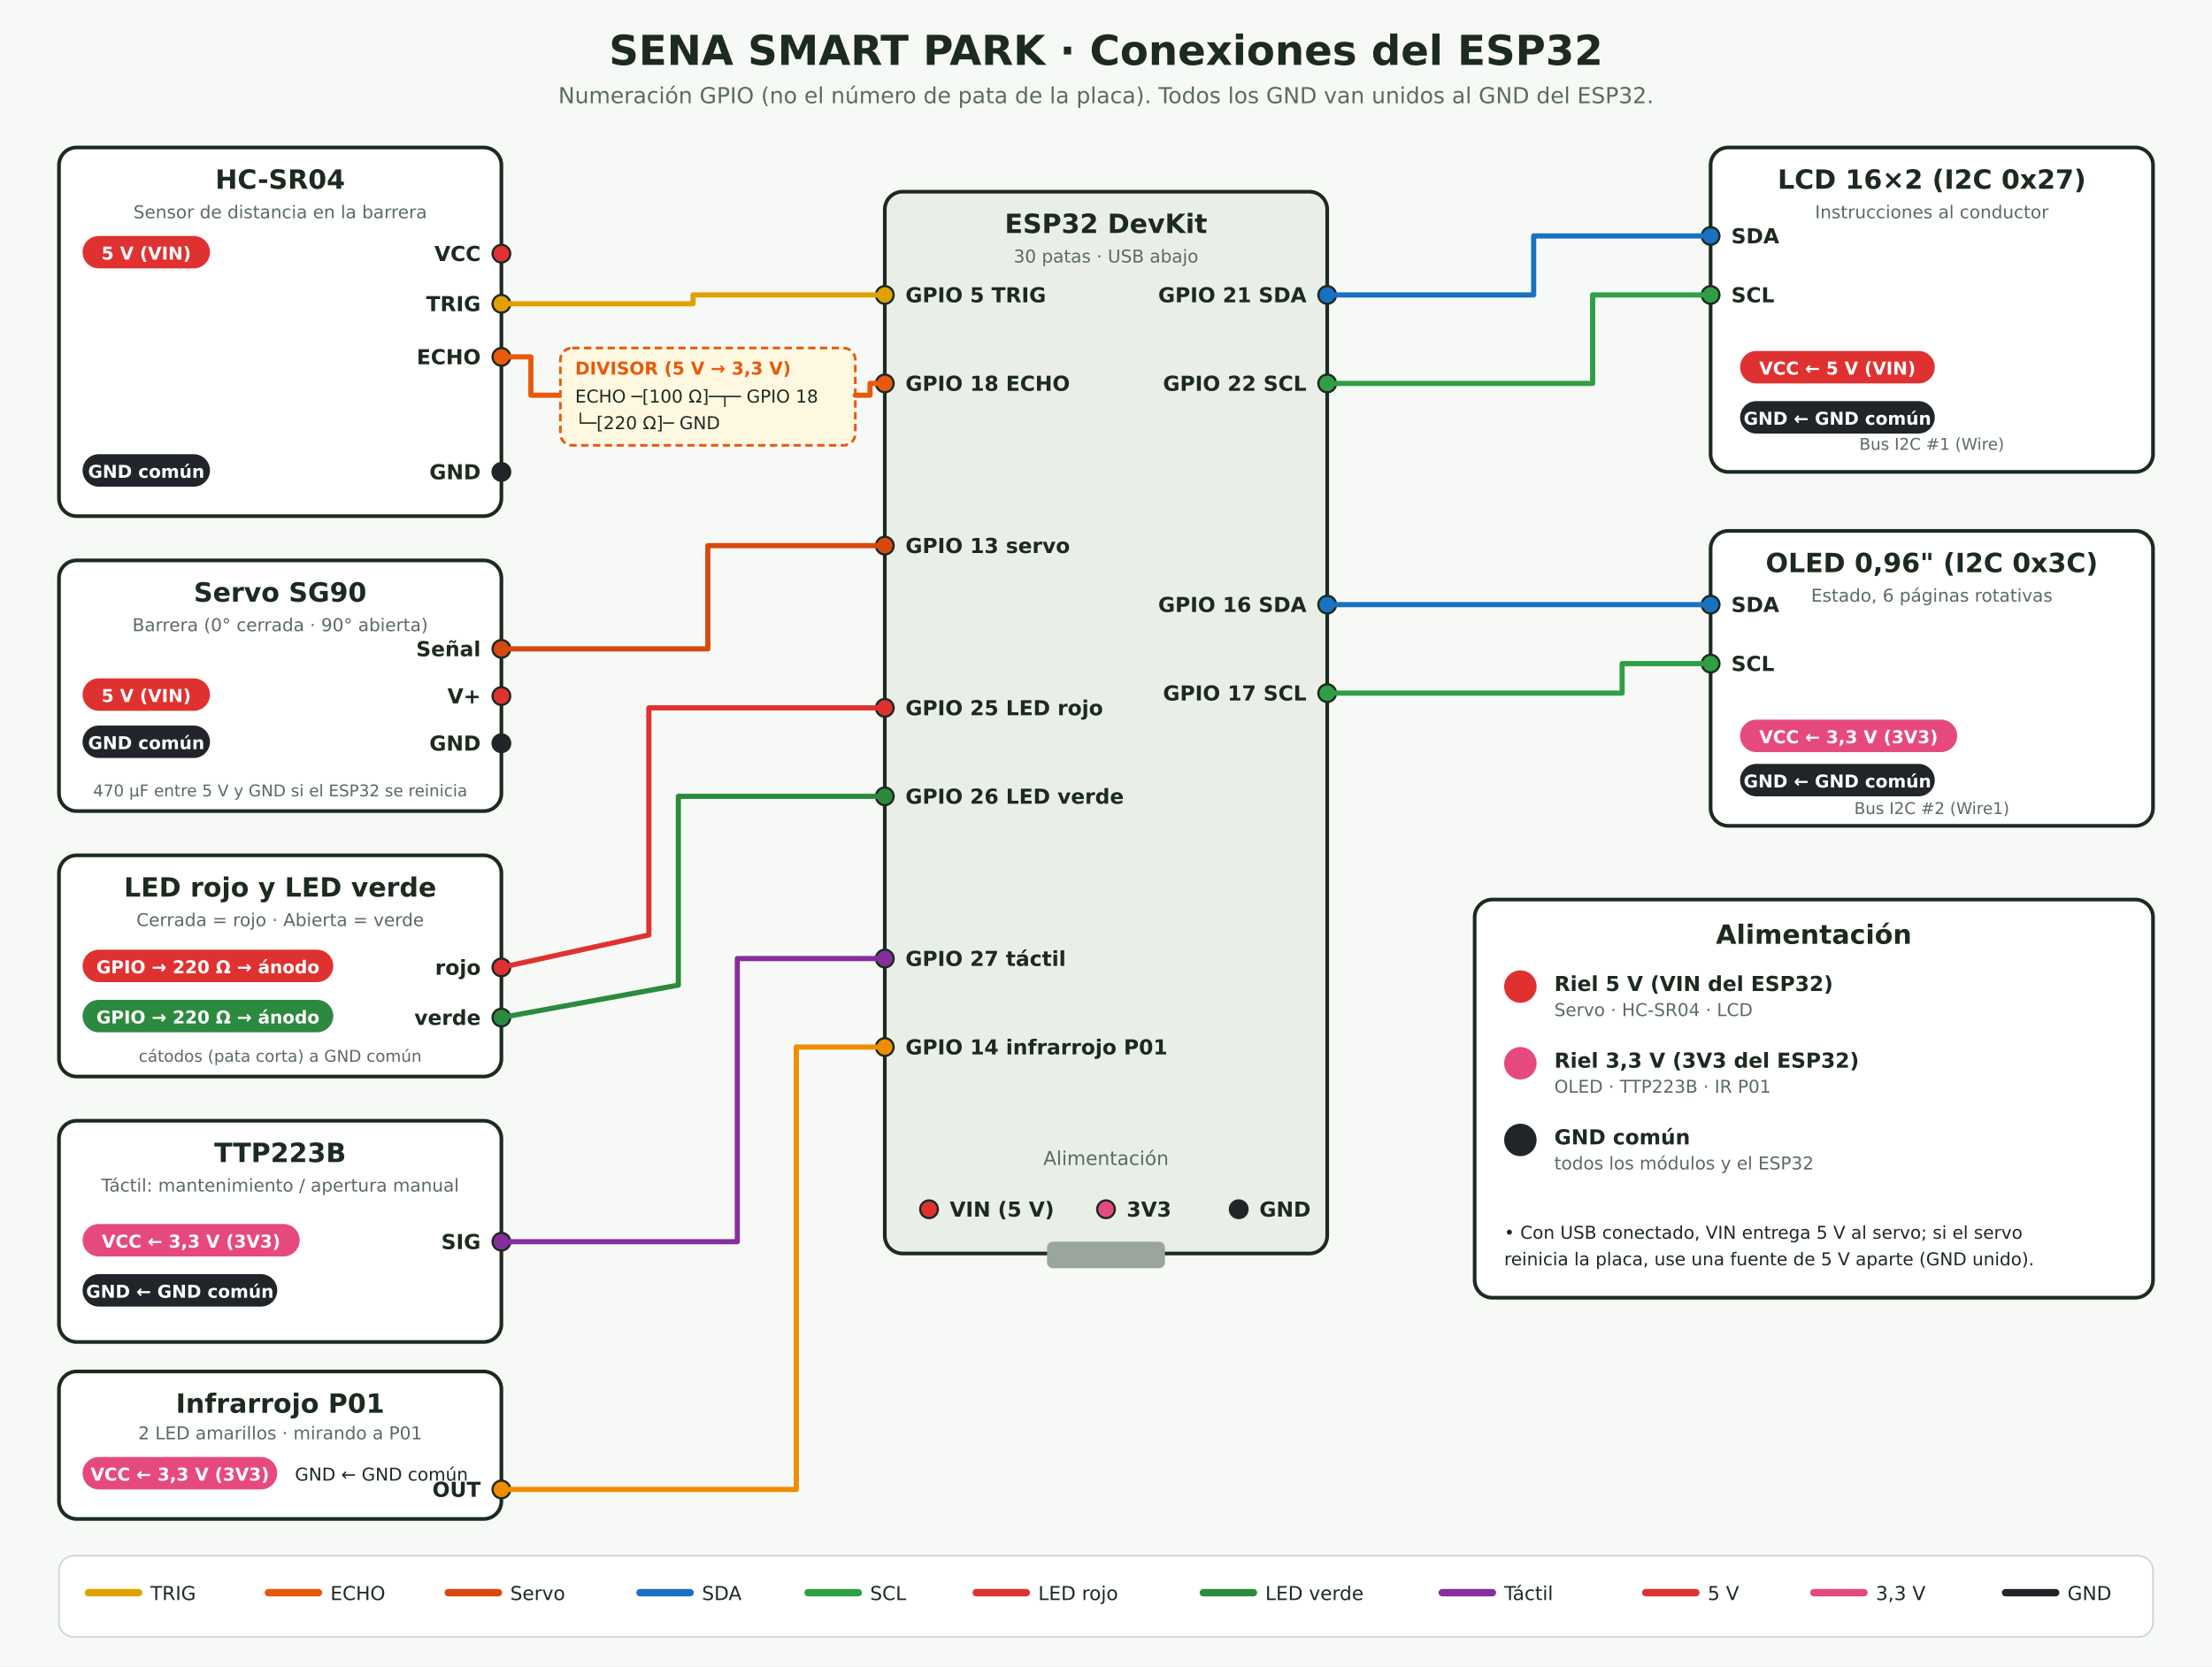
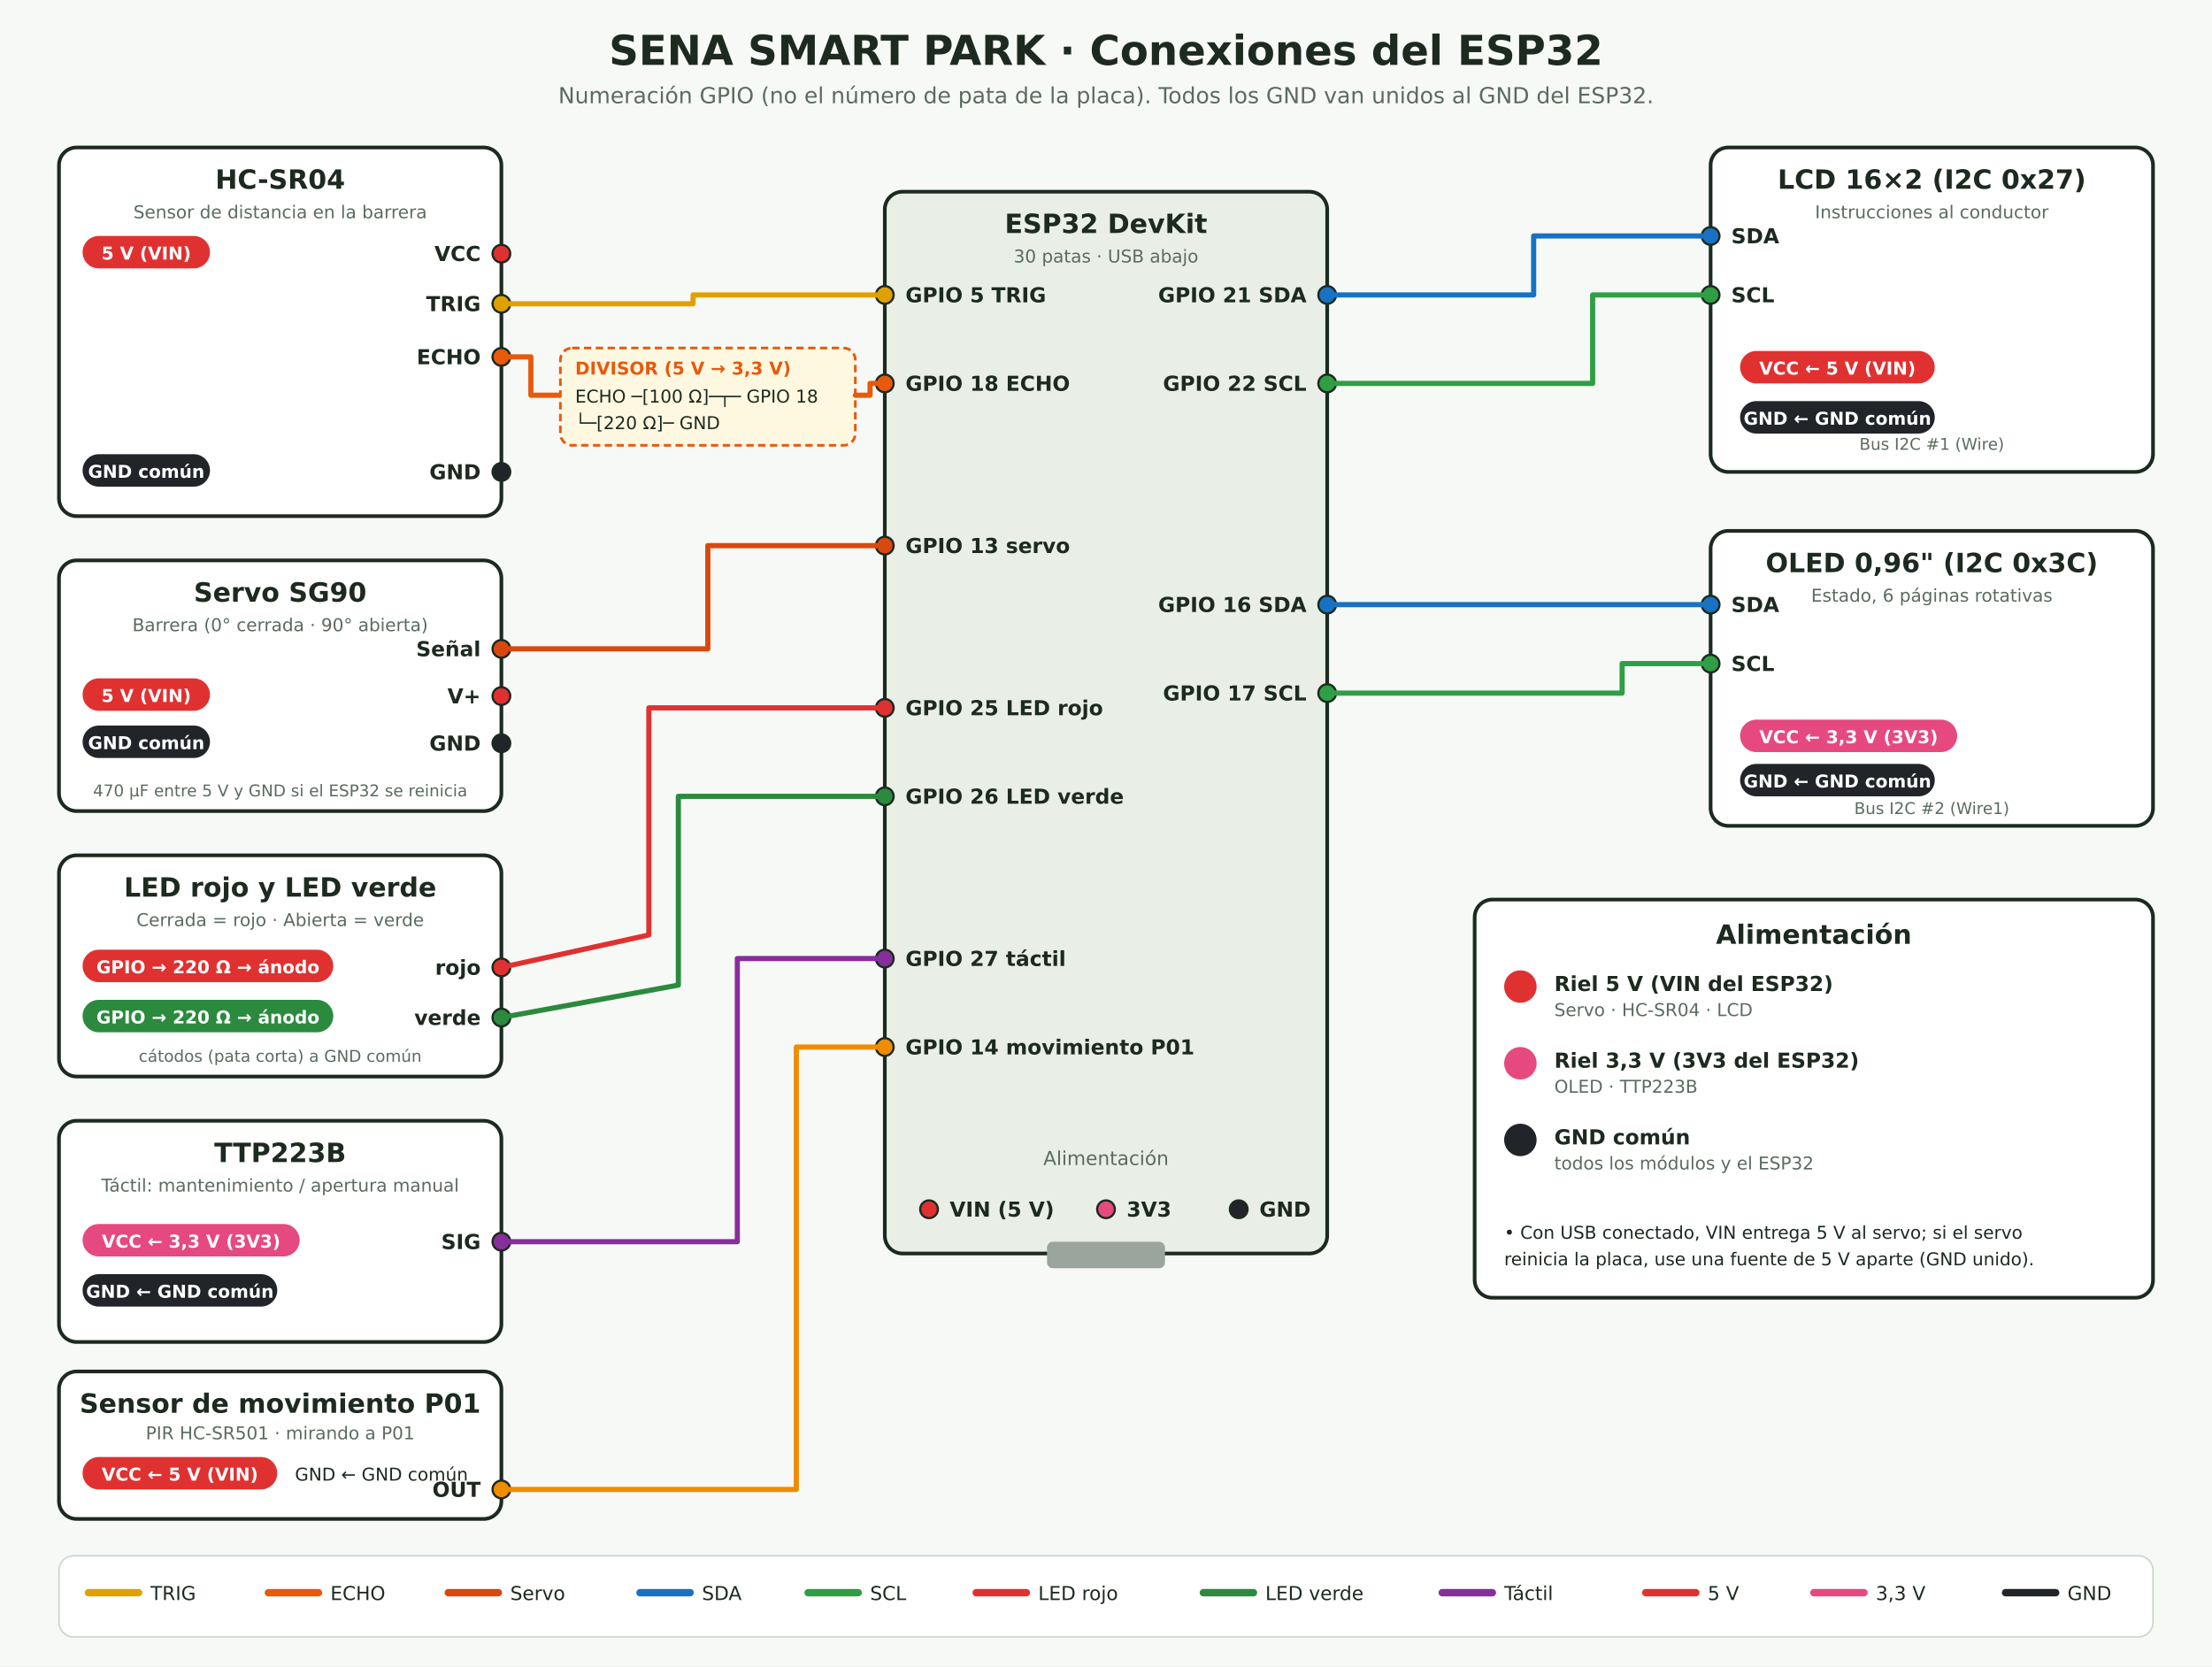
<svg xmlns="http://www.w3.org/2000/svg" viewBox="0 0 1500 1130" width="1500" height="1130" font-family="DejaVu Sans, Arial, sans-serif">
  <rect width="1500" height="1130" fill="#f7f9f6" />
  <text x="750" y="44" text-anchor="middle" font-size="28" font-weight="700" fill="#1c2a20">SENA SMART PARK · Conexiones del ESP32</text>
  <text x="750" y="70" text-anchor="middle" font-size="15" fill="#5a6b5f">Numeración GPIO (no el número de pata de la placa). Todos los GND van unidos al GND del ESP32.</text>
  <rect x="600" y="130" width="300" height="720" rx="12" fill="#e9efe7" stroke="#1c2a20" stroke-width="2.5" />
  <text x="750.0" y="158" text-anchor="middle" font-size="18" font-weight="700" fill="#1c2a20">ESP32 DevKit</text>
  <text x="750.0" y="178" text-anchor="middle" font-size="12" fill="#5a6b5f">30 patas · USB abajo</text>
  <rect x="710.0" y="842" width="80" height="18" rx="4" fill="#9aa59d" />
  <circle cx="600" cy="200" r="6" fill="#e0a100" stroke="#1c2a20" stroke-width="1.5" />
  <text x="614" y="205" text-anchor="start" font-size="14" font-weight="600" fill="#1c2a20">GPIO 5  TRIG</text>
  <circle cx="600" cy="260" r="6" fill="#e8590c" stroke="#1c2a20" stroke-width="1.5" />
  <text x="614" y="265" text-anchor="start" font-size="14" font-weight="600" fill="#1c2a20">GPIO 18  ECHO</text>
  <circle cx="600" cy="370" r="6" fill="#d9480f" stroke="#1c2a20" stroke-width="1.5" />
  <text x="614" y="375" text-anchor="start" font-size="14" font-weight="600" fill="#1c2a20">GPIO 13  servo</text>
  <circle cx="600" cy="480" r="6" fill="#e03131" stroke="#1c2a20" stroke-width="1.5" />
  <text x="614" y="485" text-anchor="start" font-size="14" font-weight="600" fill="#1c2a20">GPIO 25  LED rojo</text>
  <circle cx="600" cy="540" r="6" fill="#2b8a3e" stroke="#1c2a20" stroke-width="1.5" />
  <text x="614" y="545" text-anchor="start" font-size="14" font-weight="600" fill="#1c2a20">GPIO 26  LED verde</text>
  <circle cx="600" cy="650" r="6" fill="#862e9c" stroke="#1c2a20" stroke-width="1.5" />
  <text x="614" y="655" text-anchor="start" font-size="14" font-weight="600" fill="#1c2a20">GPIO 27  táctil</text>
  <circle cx="600" cy="710" r="6" fill="#f08c00" stroke="#1c2a20" stroke-width="1.5" />
-   <text x="614" y="715" text-anchor="start" font-size="14" font-weight="600" fill="#1c2a20">GPIO 14  infrarrojo P01</text>
+   <text x="614" y="715" text-anchor="start" font-size="14" font-weight="600" fill="#1c2a20">GPIO 14  movimiento P01</text>
  <circle cx="900" cy="200" r="6" fill="#1971c2" stroke="#1c2a20" stroke-width="1.5" />
  <text x="886" y="205" text-anchor="end" font-size="14" font-weight="600" fill="#1c2a20">GPIO 21  SDA</text>
  <circle cx="900" cy="260" r="6" fill="#2f9e44" stroke="#1c2a20" stroke-width="1.5" />
  <text x="886" y="265" text-anchor="end" font-size="14" font-weight="600" fill="#1c2a20">GPIO 22  SCL</text>
  <circle cx="900" cy="410" r="6" fill="#1971c2" stroke="#1c2a20" stroke-width="1.5" />
  <text x="886" y="415" text-anchor="end" font-size="14" font-weight="600" fill="#1c2a20">GPIO 16  SDA</text>
  <circle cx="900" cy="470" r="6" fill="#2f9e44" stroke="#1c2a20" stroke-width="1.5" />
  <text x="886" y="475" text-anchor="end" font-size="14" font-weight="600" fill="#1c2a20">GPIO 17  SCL</text>
  <text x="750.0" y="790" text-anchor="middle" font-size="13" fill="#5a6b5f">Alimentación</text>
  <circle cx="630" cy="820" r="6" fill="#e03131" stroke="#1c2a20" stroke-width="1.5" />
  <text x="644" y="825" text-anchor="start" font-size="14" font-weight="600" fill="#1c2a20">VIN (5 V)</text>
  <circle cx="750" cy="820" r="6" fill="#e64980" stroke="#1c2a20" stroke-width="1.5" />
  <text x="764" y="825" text-anchor="start" font-size="14" font-weight="600" fill="#1c2a20">3V3</text>
  <circle cx="840" cy="820" r="6" fill="#212529" stroke="#1c2a20" stroke-width="1.5" />
  <text x="854" y="825" text-anchor="start" font-size="14" font-weight="600" fill="#1c2a20">GND</text>
  <rect x="40" y="100" width="300" height="250" rx="12" fill="#fff" stroke="#1c2a20" stroke-width="2.5" />
  <text x="190.0" y="128" text-anchor="middle" font-size="18" font-weight="700" fill="#1c2a20">HC-SR04</text>
  <text x="190.0" y="148" text-anchor="middle" font-size="12" fill="#5a6b5f">Sensor de distancia en la barrera</text>
  <circle cx="340" cy="172" r="6" fill="#e03131" stroke="#1c2a20" stroke-width="1.5" />
  <text x="326" y="177" text-anchor="end" font-size="14" font-weight="600" fill="#1c2a20">VCC</text>
  <circle cx="340" cy="206" r="6" fill="#e0a100" stroke="#1c2a20" stroke-width="1.5" />
  <text x="326" y="211" text-anchor="end" font-size="14" font-weight="600" fill="#1c2a20">TRIG</text>
  <circle cx="340" cy="242" r="6" fill="#e8590c" stroke="#1c2a20" stroke-width="1.5" />
  <text x="326" y="247" text-anchor="end" font-size="14" font-weight="600" fill="#1c2a20">ECHO</text>
  <circle cx="340" cy="320" r="6" fill="#212529" stroke="#1c2a20" stroke-width="1.5" />
  <text x="326" y="325" text-anchor="end" font-size="14" font-weight="600" fill="#1c2a20">GND</text>
  <rect x="56" y="160" width="86.4" height="22" rx="11" fill="#e03131" />
  <text x="99.2" y="176" text-anchor="middle" font-size="12" font-weight="700" fill="#fff">5 V (VIN)</text>
  <rect x="56" y="308" width="86.4" height="22" rx="11" fill="#212529" />
  <text x="99.2" y="324" text-anchor="middle" font-size="12" font-weight="700" fill="#fff">GND común</text>
  <path d="M340,206 L470,206 L470,200 L600,200" fill="none" stroke="#e0a100" stroke-width="3.5" stroke-linejoin="round" stroke-linecap="round" />
  <path d="M340,242 L360,242 L360,268 L380,268" fill="none" stroke="#e8590c" stroke-width="3.5" stroke-linejoin="round" stroke-linecap="round" />
  <rect x="380" y="236" width="200" height="66" rx="8" fill="#fff8e1" stroke="#e8590c" stroke-width="1.8" stroke-dasharray="5 3" />
  <text x="390" y="254" font-size="12" font-weight="700" fill="#e8590c">DIVISOR (5 V → 3,3 V)</text>
  <text x="390" y="273" font-size="12" fill="#1c2a20">ECHO ─[100 Ω]─┬─ GPIO 18</text>
  <text x="390" y="291" font-size="12" fill="#1c2a20">                    └─[220 Ω]─ GND</text>
  <path d="M580,268 L590,268 L590,260 L600,260" fill="none" stroke="#e8590c" stroke-width="3.5" stroke-linejoin="round" stroke-linecap="round" />
  <rect x="40" y="380" width="300" height="170" rx="12" fill="#fff" stroke="#1c2a20" stroke-width="2.5" />
  <text x="190.0" y="408" text-anchor="middle" font-size="18" font-weight="700" fill="#1c2a20">Servo SG90</text>
  <text x="190.0" y="428" text-anchor="middle" font-size="12" fill="#5a6b5f">Barrera (0° cerrada · 90° abierta)</text>
  <circle cx="340" cy="440" r="6" fill="#d9480f" stroke="#1c2a20" stroke-width="1.5" />
  <text x="326" y="445" text-anchor="end" font-size="14" font-weight="600" fill="#1c2a20">Señal</text>
  <circle cx="340" cy="472" r="6" fill="#e03131" stroke="#1c2a20" stroke-width="1.5" />
  <text x="326" y="477" text-anchor="end" font-size="14" font-weight="600" fill="#1c2a20">V+</text>
  <circle cx="340" cy="504" r="6" fill="#212529" stroke="#1c2a20" stroke-width="1.5" />
  <text x="326" y="509" text-anchor="end" font-size="14" font-weight="600" fill="#1c2a20">GND</text>
  <rect x="56" y="460" width="86.4" height="22" rx="11" fill="#e03131" />
  <text x="99.2" y="476" text-anchor="middle" font-size="12" font-weight="700" fill="#fff">5 V (VIN)</text>
  <rect x="56" y="492" width="86.4" height="22" rx="11" fill="#212529" />
  <text x="99.2" y="508" text-anchor="middle" font-size="12" font-weight="700" fill="#fff">GND común</text>
  <text x="190" y="540" font-size="11" fill="#5a6b5f" text-anchor="middle">470 µF entre 5 V y GND si el ESP32 se reinicia</text>
  <path d="M340,440 L480,440 L480,370 L600,370" fill="none" stroke="#d9480f" stroke-width="3.5" stroke-linejoin="round" stroke-linecap="round" />
  <rect x="40" y="580" width="300" height="150" rx="12" fill="#fff" stroke="#1c2a20" stroke-width="2.5" />
  <text x="190.0" y="608" text-anchor="middle" font-size="18" font-weight="700" fill="#1c2a20">LED rojo y LED verde</text>
  <text x="190.0" y="628" text-anchor="middle" font-size="12" fill="#5a6b5f">Cerrada = rojo · Abierta = verde</text>
  <circle cx="340" cy="656" r="6" fill="#e03131" stroke="#1c2a20" stroke-width="1.5" />
  <text x="326" y="661" text-anchor="end" font-size="14" font-weight="600" fill="#1c2a20">rojo</text>
  <circle cx="340" cy="690" r="6" fill="#2b8a3e" stroke="#1c2a20" stroke-width="1.5" />
  <text x="326" y="695" text-anchor="end" font-size="14" font-weight="600" fill="#1c2a20">verde</text>
  <path d="M340,656 L440,634 L440,480 L600,480" fill="none" stroke="#e03131" stroke-width="3.5" stroke-linejoin="round" stroke-linecap="round" />
  <path d="M340,690 L460,668 L460,540 L600,540" fill="none" stroke="#2b8a3e" stroke-width="3.5" stroke-linejoin="round" stroke-linecap="round" />
  <rect x="56" y="644" width="170.0" height="22" rx="11" fill="#e03131" />
  <text x="141.0" y="660" text-anchor="middle" font-size="12" font-weight="700" fill="#fff">GPIO → 220 Ω → ánodo</text>
  <rect x="56" y="678" width="170.0" height="22" rx="11" fill="#2b8a3e" />
  <text x="141.0" y="694" text-anchor="middle" font-size="12" font-weight="700" fill="#fff">GPIO → 220 Ω → ánodo</text>
  <text x="190" y="720" font-size="11" fill="#5a6b5f" text-anchor="middle">cátodos (pata corta) a GND común</text>
  <rect x="40" y="760" width="300" height="150" rx="12" fill="#fff" stroke="#1c2a20" stroke-width="2.5" />
  <text x="190.0" y="788" text-anchor="middle" font-size="18" font-weight="700" fill="#1c2a20">TTP223B</text>
  <text x="190.0" y="808" text-anchor="middle" font-size="12" fill="#5a6b5f">Táctil: mantenimiento / apertura manual</text>
  <circle cx="340" cy="842" r="6" fill="#862e9c" stroke="#1c2a20" stroke-width="1.5" />
  <text x="326" y="847" text-anchor="end" font-size="14" font-weight="600" fill="#1c2a20">SIG</text>
  <path d="M340,842 L500,842 L500,650 L600,650" fill="none" stroke="#862e9c" stroke-width="3.5" stroke-linejoin="round" stroke-linecap="round" />
  <rect x="56" y="830" width="147.2" height="22" rx="11" fill="#e64980" />
  <text x="129.6" y="846" text-anchor="middle" font-size="12" font-weight="700" fill="#fff">VCC ← 3,3 V (3V3)</text>
  <rect x="56" y="864" width="132.0" height="22" rx="11" fill="#212529" />
  <text x="122.0" y="880" text-anchor="middle" font-size="12" font-weight="700" fill="#fff">GND ← GND común</text>
  <rect x="1160" y="100" width="300" height="220" rx="12" fill="#fff" stroke="#1c2a20" stroke-width="2.5" />
  <text x="1310.0" y="128" text-anchor="middle" font-size="18" font-weight="700" fill="#1c2a20">LCD 16×2 (I2C 0x27)</text>
  <text x="1310.0" y="148" text-anchor="middle" font-size="12" fill="#5a6b5f">Instrucciones al conductor</text>
  <circle cx="1160" cy="160" r="6" fill="#1971c2" stroke="#1c2a20" stroke-width="1.5" />
  <text x="1174" y="165" text-anchor="start" font-size="14" font-weight="600" fill="#1c2a20">SDA</text>
  <circle cx="1160" cy="200" r="6" fill="#2f9e44" stroke="#1c2a20" stroke-width="1.5" />
  <text x="1174" y="205" text-anchor="start" font-size="14" font-weight="600" fill="#1c2a20">SCL</text>
  <path d="M900,200 L1040,200 L1040,160 L1160,160" fill="none" stroke="#1971c2" stroke-width="3.5" stroke-linejoin="round" stroke-linecap="round" />
  <path d="M900,260 L1080,260 L1080,200 L1160,200" fill="none" stroke="#2f9e44" stroke-width="3.5" stroke-linejoin="round" stroke-linecap="round" />
  <rect x="1180" y="238" width="132.0" height="22" rx="11" fill="#e03131" />
  <text x="1246.0" y="254" text-anchor="middle" font-size="12" font-weight="700" fill="#fff">VCC ← 5 V (VIN)</text>
  <rect x="1180" y="272" width="132.0" height="22" rx="11" fill="#212529" />
  <text x="1246.0" y="288" text-anchor="middle" font-size="12" font-weight="700" fill="#fff">GND ← GND común</text>
  <text x="1310" y="305" font-size="11" fill="#5a6b5f" text-anchor="middle">Bus I2C #1 (Wire)</text>
  <rect x="1160" y="360" width="300" height="200" rx="12" fill="#fff" stroke="#1c2a20" stroke-width="2.5" />
  <text x="1310.0" y="388" text-anchor="middle" font-size="18" font-weight="700" fill="#1c2a20">OLED 0,96" (I2C 0x3C)</text>
  <text x="1310.0" y="408" text-anchor="middle" font-size="12" fill="#5a6b5f">Estado, 6 páginas rotativas</text>
  <circle cx="1160" cy="410" r="6" fill="#1971c2" stroke="#1c2a20" stroke-width="1.5" />
  <text x="1174" y="415" text-anchor="start" font-size="14" font-weight="600" fill="#1c2a20">SDA</text>
  <circle cx="1160" cy="450" r="6" fill="#2f9e44" stroke="#1c2a20" stroke-width="1.5" />
  <text x="1174" y="455" text-anchor="start" font-size="14" font-weight="600" fill="#1c2a20">SCL</text>
  <path d="M900,410 L1160,410" fill="none" stroke="#1971c2" stroke-width="3.5" stroke-linejoin="round" stroke-linecap="round" />
  <path d="M900,470 L1100,470 L1100,450 L1160,450" fill="none" stroke="#2f9e44" stroke-width="3.5" stroke-linejoin="round" stroke-linecap="round" />
  <rect x="1180" y="488" width="147.2" height="22" rx="11" fill="#e64980" />
  <text x="1253.6" y="504" text-anchor="middle" font-size="12" font-weight="700" fill="#fff">VCC ← 3,3 V (3V3)</text>
  <rect x="1180" y="518" width="132.0" height="22" rx="11" fill="#212529" />
  <text x="1246.0" y="534" text-anchor="middle" font-size="12" font-weight="700" fill="#fff">GND ← GND común</text>
  <text x="1310" y="552" font-size="11" fill="#5a6b5f" text-anchor="middle">Bus I2C #2 (Wire1)</text>
  <rect x="1000" y="610" width="460" height="270" rx="12" fill="#fff" stroke="#1c2a20" stroke-width="2.5" />
  <text x="1230" y="640" text-anchor="middle" font-size="18" font-weight="700" fill="#1c2a20">Alimentación</text>
  <rect x="1020" y="658" width="22" height="22" rx="11" fill="#e03131" />
  <text x="1054" y="672" font-size="14" font-weight="700" fill="#1c2a20">Riel 5 V (VIN del ESP32)</text>
  <text x="1054" y="689" font-size="12" fill="#5a6b5f">Servo · HC-SR04 · LCD</text>
  <rect x="1020" y="710" width="22" height="22" rx="11" fill="#e64980" />
  <text x="1054" y="724" font-size="14" font-weight="700" fill="#1c2a20">Riel 3,3 V (3V3 del ESP32)</text>
-   <text x="1054" y="741" font-size="12" fill="#5a6b5f">OLED · TTP223B · IR P01</text>
+   <text x="1054" y="741" font-size="12" fill="#5a6b5f">OLED · TTP223B</text>
  <rect x="1020" y="762" width="22" height="22" rx="11" fill="#212529" />
  <text x="1054" y="776" font-size="14" font-weight="700" fill="#1c2a20">GND común</text>
  <text x="1054" y="793" font-size="12" fill="#5a6b5f">todos los módulos y el ESP32</text>
  <text x="1020" y="840" font-size="12" fill="#1c2a20">• Con USB conectado, VIN entrega 5 V al servo; si el servo</text>
  <text x="1020" y="858" font-size="12" fill="#1c2a20">  reinicia la placa, use una fuente de 5 V aparte (GND unido).</text>
  <rect x="40" y="930" width="300" height="100" rx="12" fill="#fff" stroke="#1c2a20" stroke-width="2.5" />
-   <text x="190" y="958" text-anchor="middle" font-size="18" font-weight="700" fill="#1c2a20">Infrarrojo P01</text>
-   <text x="190" y="976" text-anchor="middle" font-size="12" fill="#5a6b5f">2 LED amarillos · mirando a P01</text>
-   <rect x="56" y="988" width="132" height="22" rx="11" fill="#e64980" />
-   <text x="122" y="1004" text-anchor="middle" font-size="12" font-weight="700" fill="#fff">VCC ← 3,3 V (3V3)</text>
+   <text x="190" y="958" text-anchor="middle" font-size="18" font-weight="700" fill="#1c2a20">Sensor de movimiento P01</text>
+   <text x="190" y="976" text-anchor="middle" font-size="12" fill="#5a6b5f">PIR HC-SR501 · mirando a P01</text>
+   <rect x="56" y="988" width="132" height="22" rx="11" fill="#e03131" />
+   <text x="122" y="1004" text-anchor="middle" font-size="12" font-weight="700" fill="#fff">VCC ← 5 V (VIN)</text>
  <text x="200" y="1004" font-size="12" fill="#1c2a20">GND ← GND común</text>
  <circle cx="340" cy="1010" r="6" fill="#f08c00" stroke="#1c2a20" stroke-width="1.5" />
  <text x="326" y="1015" text-anchor="end" font-size="14" font-weight="600" fill="#1c2a20">OUT</text>
  <path d="M340,1010 L540,1010 L540,710 L600,710" fill="none" stroke="#f08c00" stroke-width="3.5" stroke-linejoin="round" stroke-linecap="round" />
  <rect x="40" y="1055" width="1420" height="55" rx="10" fill="#fff" stroke="#c9d3cb" />
  <line x1="60" y1="1080" x2="94" y2="1080" stroke="#e0a100" stroke-width="5" stroke-linecap="round" />
  <text x="102" y="1085" font-size="13" fill="#1c2a20">TRIG</text>
  <line x1="182" y1="1080" x2="216" y2="1080" stroke="#e8590c" stroke-width="5" stroke-linecap="round" />
  <text x="224" y="1085" font-size="13" fill="#1c2a20">ECHO</text>
  <line x1="304" y1="1080" x2="338" y2="1080" stroke="#d9480f" stroke-width="5" stroke-linecap="round" />
  <text x="346" y="1085" font-size="13" fill="#1c2a20">Servo</text>
  <line x1="434" y1="1080" x2="468" y2="1080" stroke="#1971c2" stroke-width="5" stroke-linecap="round" />
  <text x="476" y="1085" font-size="13" fill="#1c2a20">SDA</text>
  <line x1="548" y1="1080" x2="582" y2="1080" stroke="#2f9e44" stroke-width="5" stroke-linecap="round" />
  <text x="590" y="1085" font-size="13" fill="#1c2a20">SCL</text>
  <line x1="662" y1="1080" x2="696" y2="1080" stroke="#e03131" stroke-width="5" stroke-linecap="round" />
  <text x="704" y="1085" font-size="13" fill="#1c2a20">LED rojo</text>
  <line x1="816" y1="1080" x2="850" y2="1080" stroke="#2b8a3e" stroke-width="5" stroke-linecap="round" />
  <text x="858" y="1085" font-size="13" fill="#1c2a20">LED verde</text>
  <line x1="978" y1="1080" x2="1012" y2="1080" stroke="#862e9c" stroke-width="5" stroke-linecap="round" />
  <text x="1020" y="1085" font-size="13" fill="#1c2a20">Táctil</text>
  <line x1="1116" y1="1080" x2="1150" y2="1080" stroke="#e03131" stroke-width="5" stroke-linecap="round" />
  <text x="1158" y="1085" font-size="13" fill="#1c2a20">5 V</text>
  <line x1="1230" y1="1080" x2="1264" y2="1080" stroke="#e64980" stroke-width="5" stroke-linecap="round" />
  <text x="1272" y="1085" font-size="13" fill="#1c2a20">3,3 V</text>
  <line x1="1360" y1="1080" x2="1394" y2="1080" stroke="#212529" stroke-width="5" stroke-linecap="round" />
  <text x="1402" y="1085" font-size="13" fill="#1c2a20">GND</text>
</svg>
